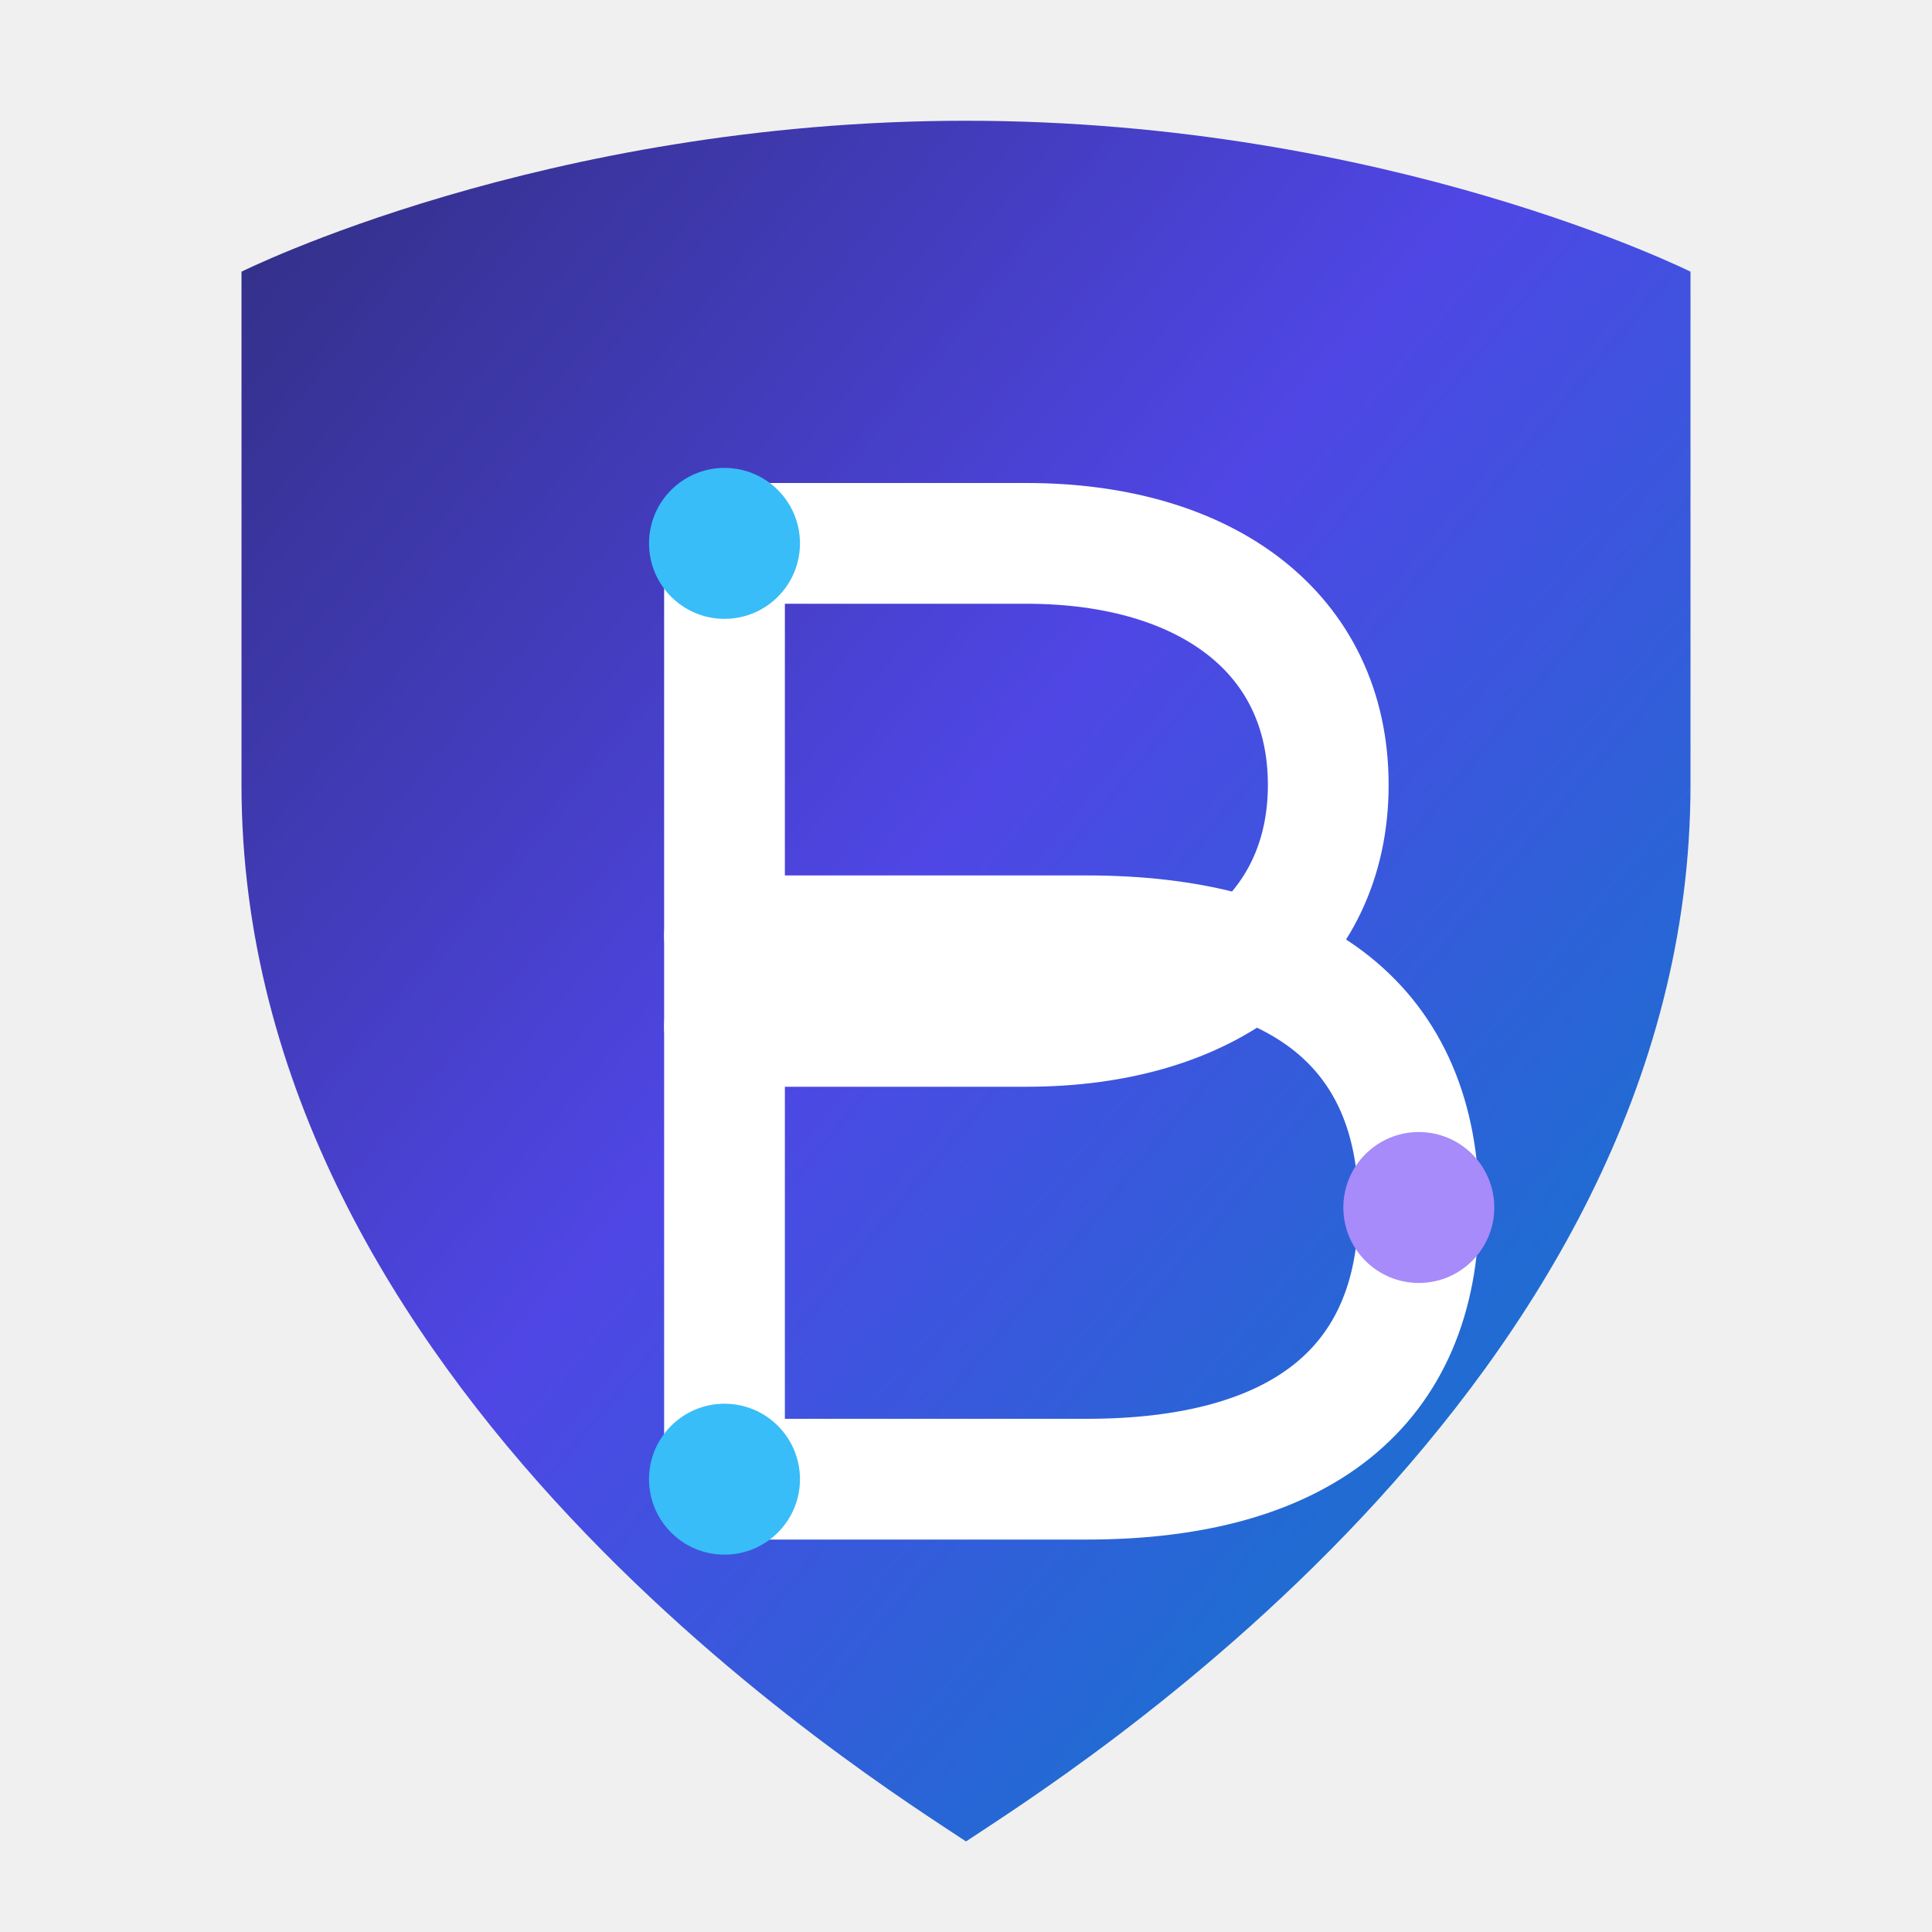
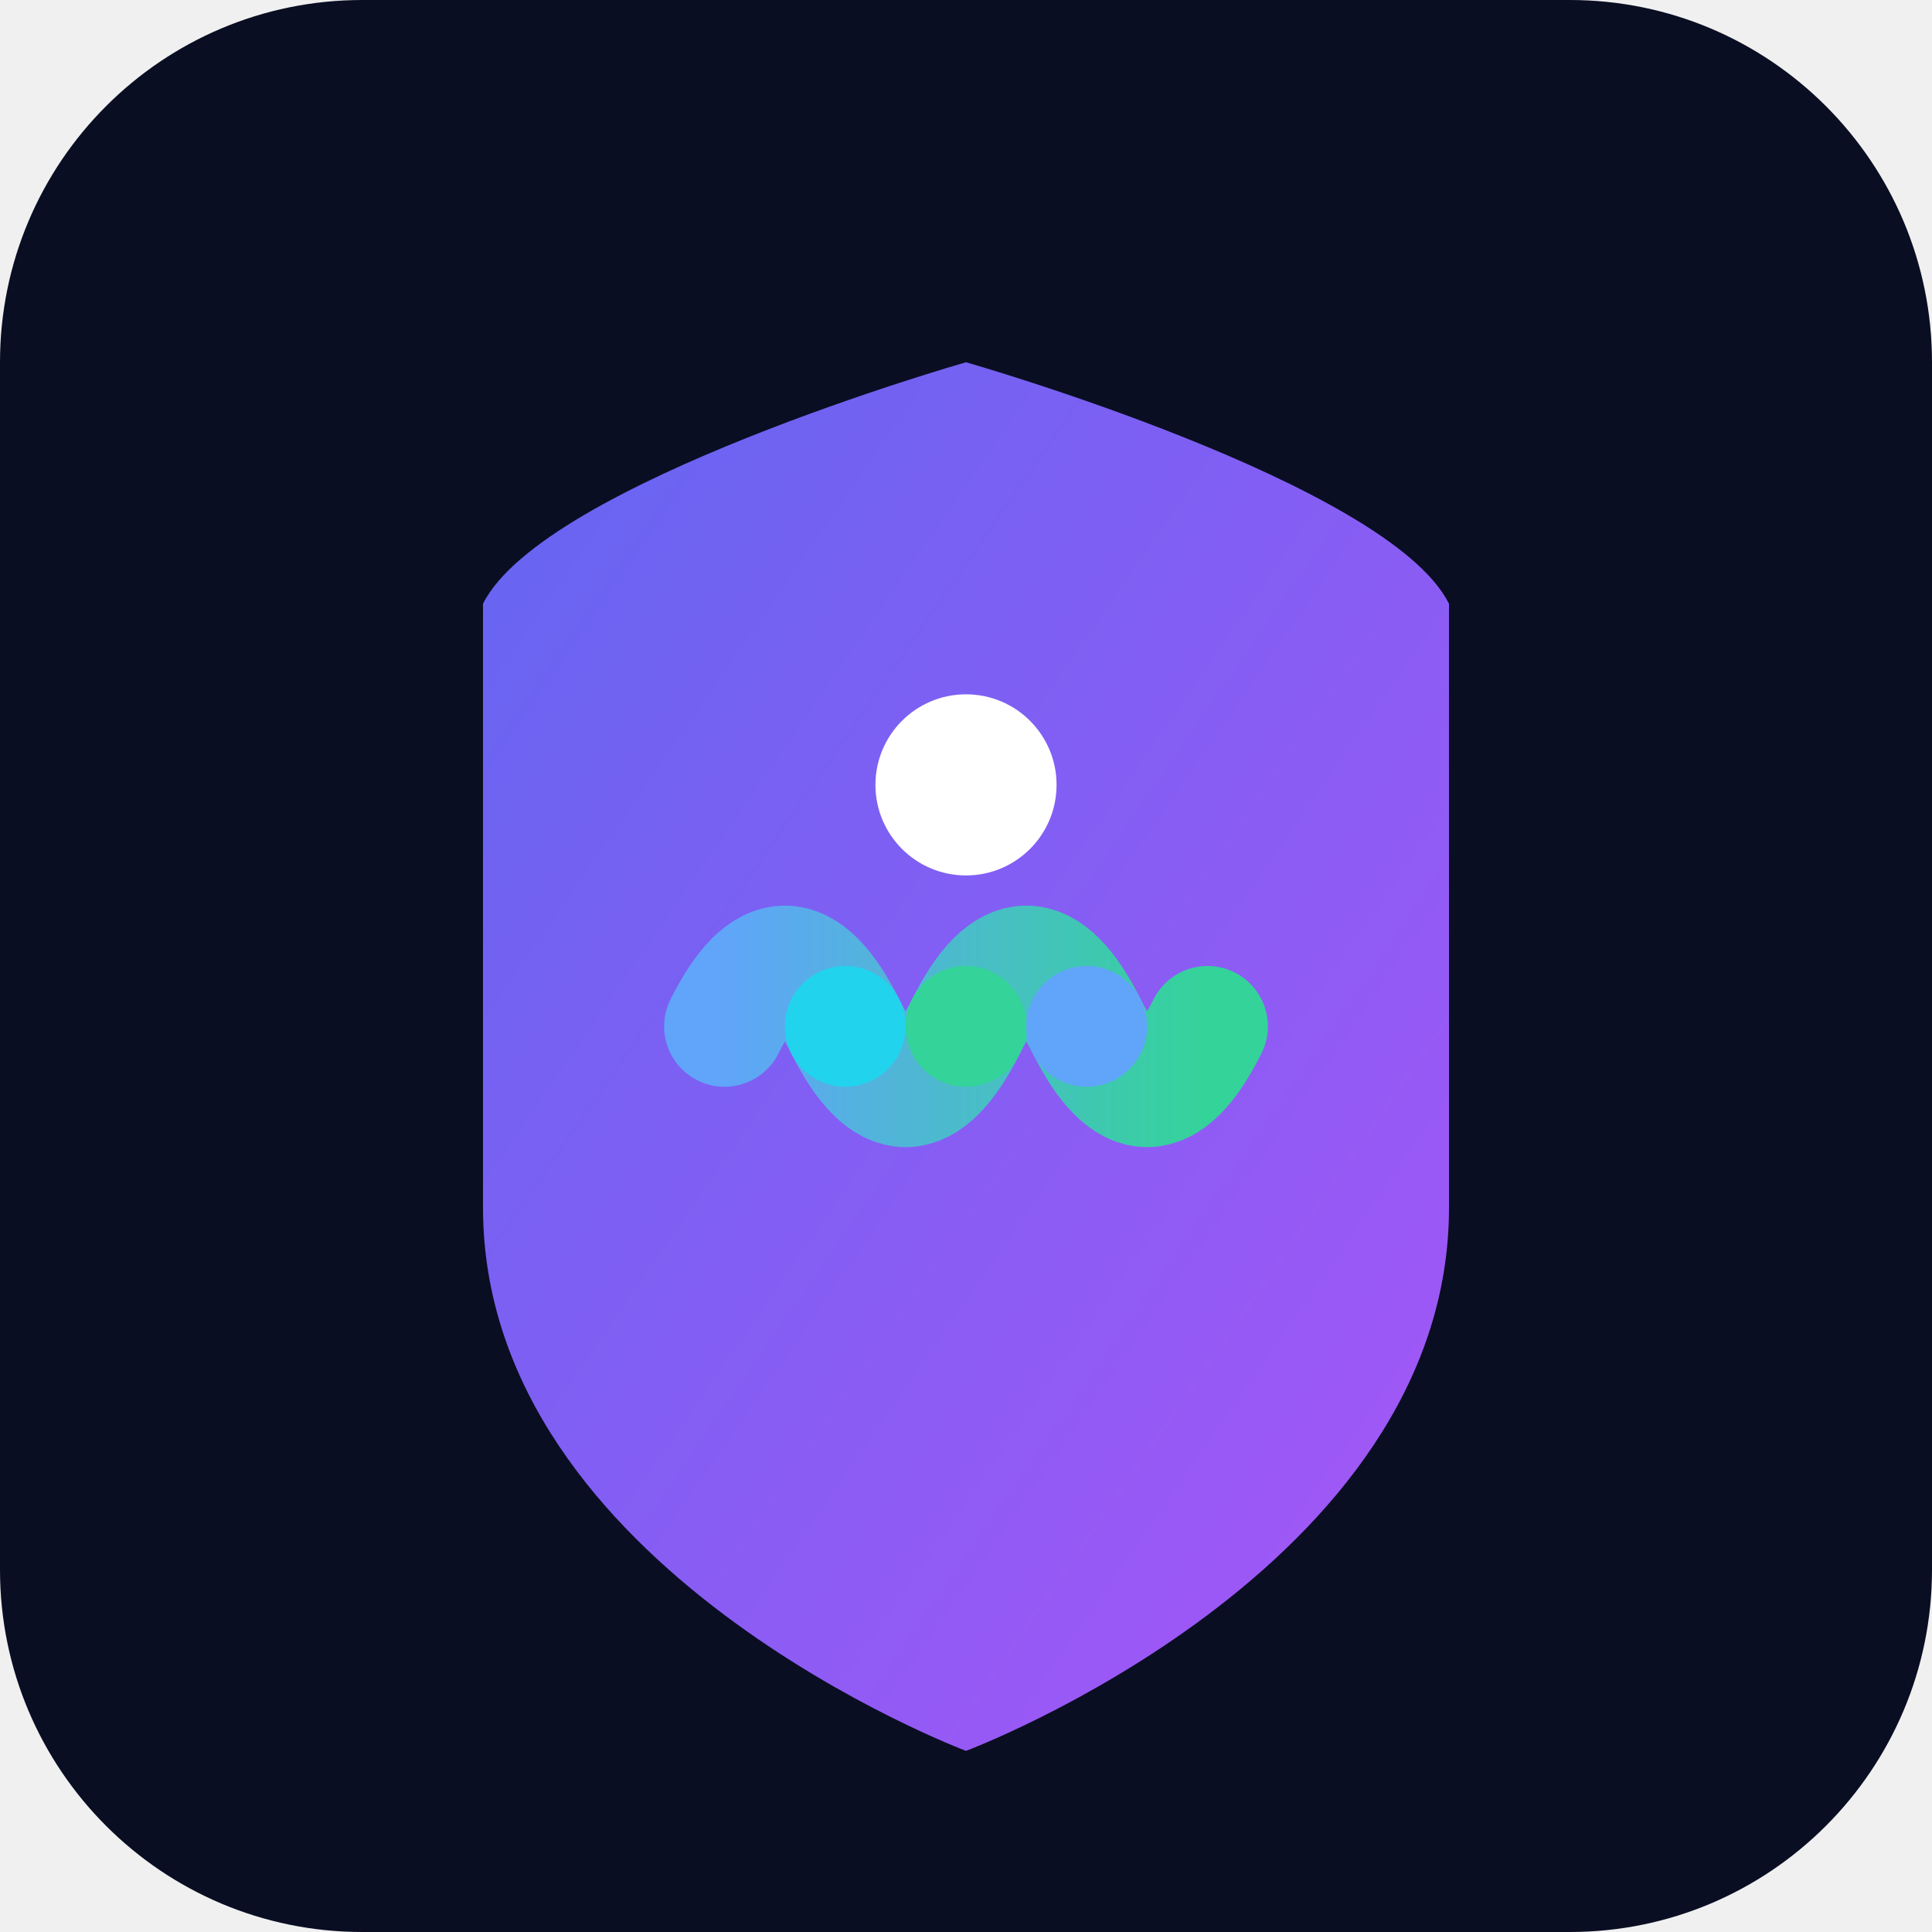
- <svg xmlns="http://www.w3.org/2000/svg" viewBox="0 0 64 64" fill="none">
+ <svg xmlns="http://www.w3.org/2000/svg" viewBox="0 0 32 32">
  <defs>
    <linearGradient id="shieldGrad" x1="0%" y1="0%" x2="100%" y2="100%">
-       <stop offset="0%" stop-color="#312E81" />
-       <stop offset="45%" stop-color="#4F46E5" />
-       <stop offset="100%" stop-color="#0284C7" />
+       <stop offset="0%" style="stop-color:#6366F1" />
+       <stop offset="100%" style="stop-color:#A855F7" />
+     </linearGradient>
+     <linearGradient id="waveGrad" x1="0%" y1="0%" x2="100%" y2="0%">
+       <stop offset="0%" style="stop-color:#60A5FA" />
+       <stop offset="100%" style="stop-color:#34D399" />
    </linearGradient>
  </defs>
-   <path d="M32 4 C46 4 56 9 56 9 L56 26 C56 46 35 59 32 61 C29 59 8 46 8 26 L8 9 C8 9 18 4 32 4 Z" fill="url(#shieldGrad)" />
-   <path d="M24 18 L34 18 C40 18 44 21 44 26 C44 31 40 34 34 34 L24 34 M24 31 L36 31 C43 31 47 34 47 40 C47 46 43 49 36 49 L24 49" fill="none" stroke="#FFFFFF" stroke-width="4" stroke-linecap="round" stroke-linejoin="round" />
-   <line x1="24" y1="18" x2="24" y2="49" stroke="#FFFFFF" stroke-width="4" stroke-linecap="round" />
-   <circle cx="24" cy="18" r="2.5" fill="#38BDF8" />
-   <circle cx="24" cy="49" r="2.5" fill="#38BDF8" />
-   <circle cx="47" cy="40" r="2.5" fill="#A78BFA" />
+   <rect width="32" height="32" rx="6" fill="#0A0E23" />
+   <path d="M16 6 C16 6, 23 8, 24 10 L24 20 C24 26, 16 29, 16 29 C16 29, 8 26, 8 20 L8 10 C9 8, 16 6, 16 6 Z" fill="url(#shieldGrad)" />
+   <path d="M12 17 Q13 15, 14 17 T16 17 T18 17 T20 17" fill="none" stroke="url(#waveGrad)" stroke-width="2" stroke-linecap="round" />
+   <circle cx="14" cy="17" r="1" fill="#22D3EE" />
+   <circle cx="16" cy="17" r="1" fill="#34D399" />
+   <circle cx="18" cy="17" r="1" fill="#60A5FA" />
+   <circle cx="16" cy="13" r="1.5" fill="white" />
</svg>
